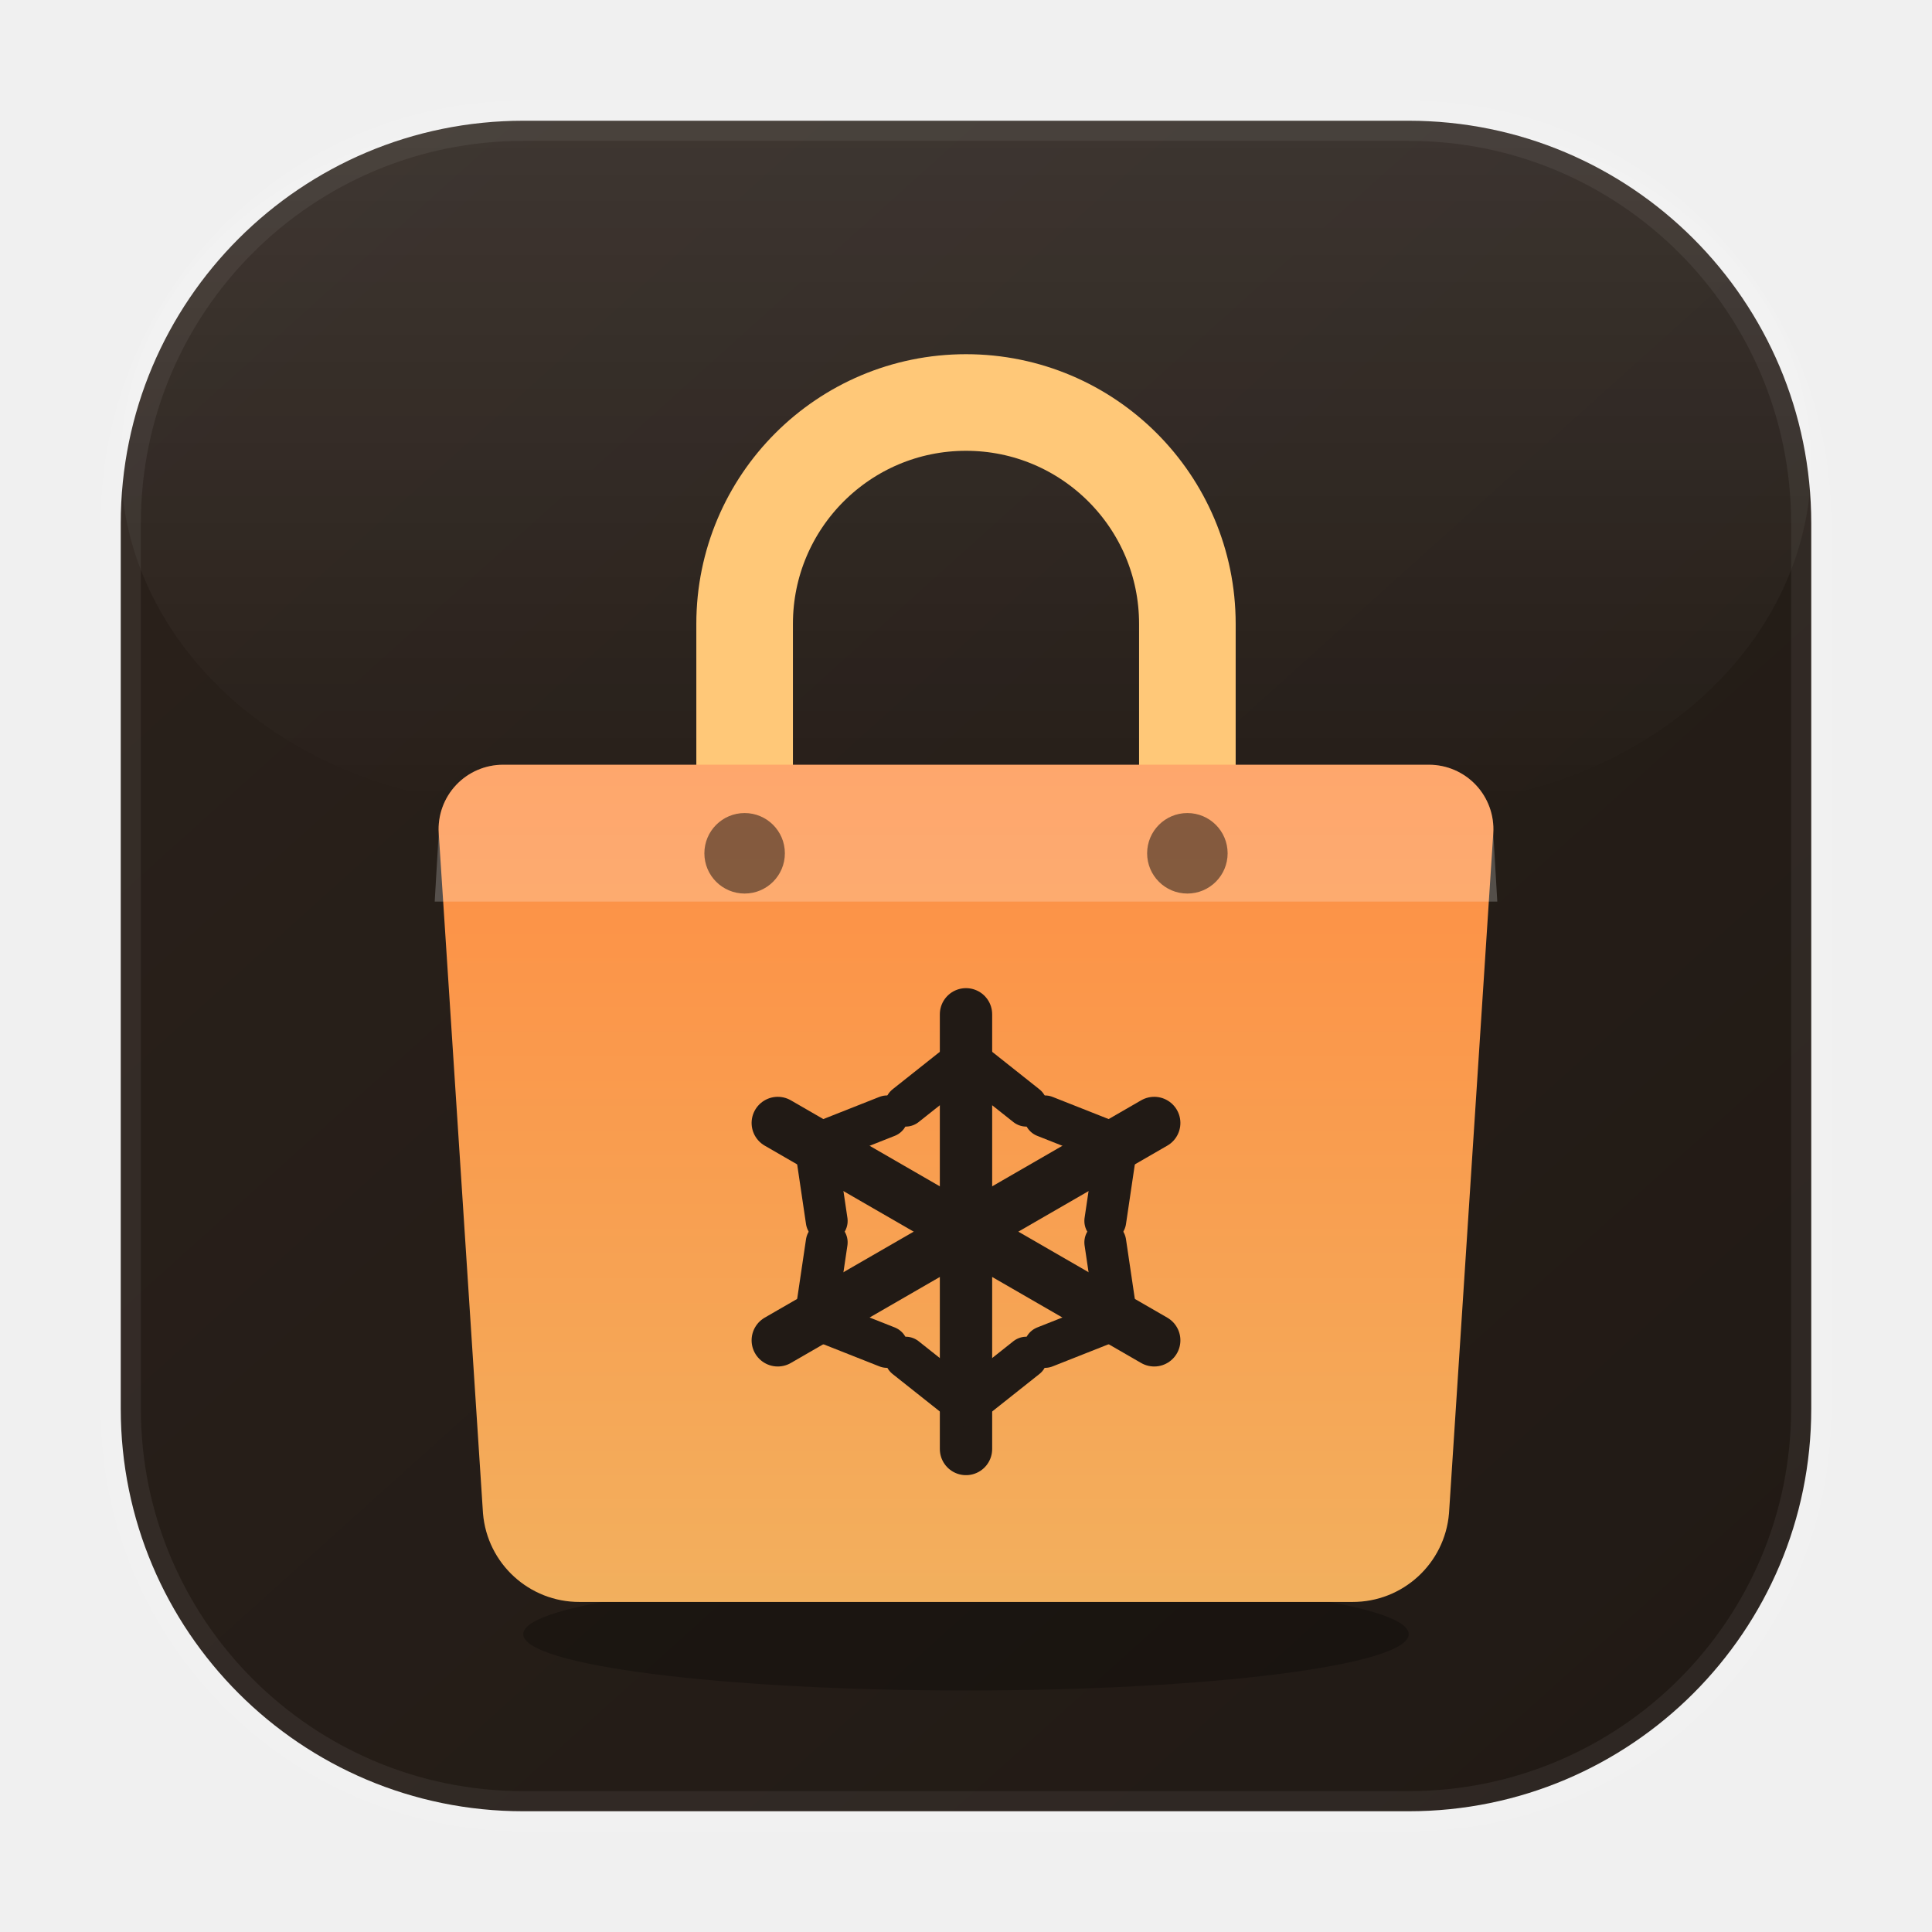
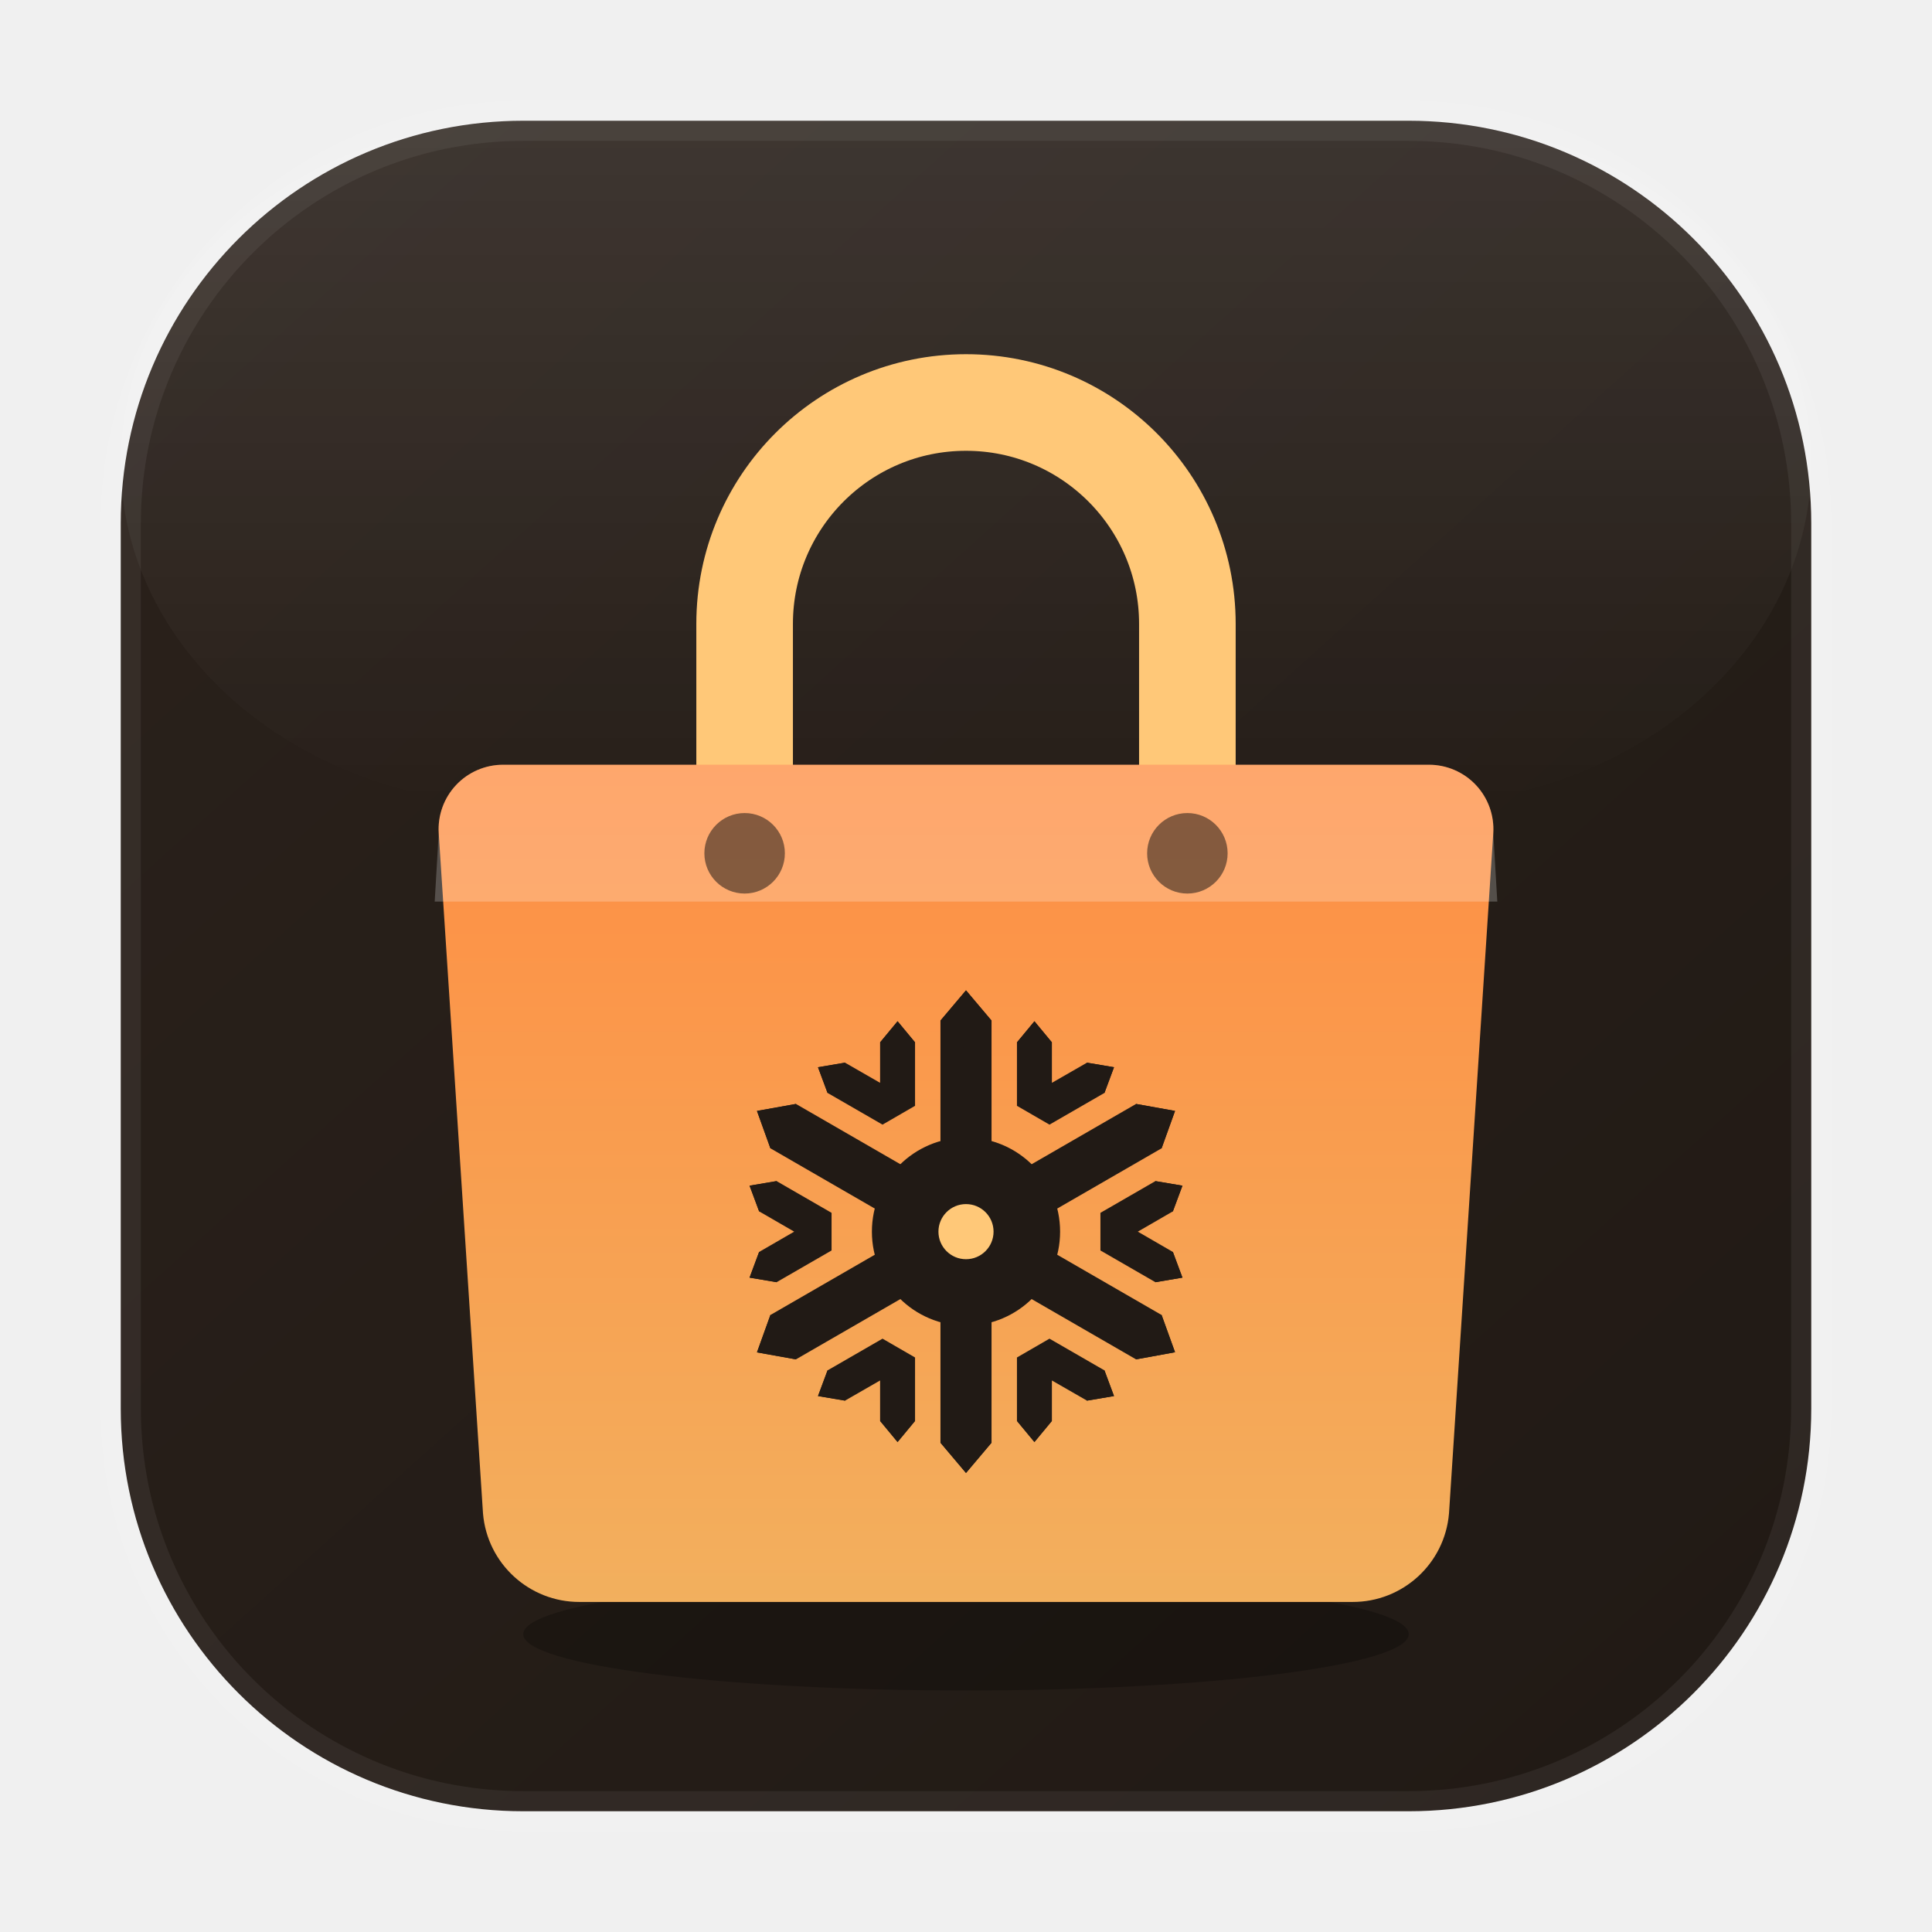
<svg xmlns="http://www.w3.org/2000/svg" viewBox="0 0 48 48" width="48" height="48">
  <defs>
    <linearGradient id="bg" x1="6" y1="4" x2="42" y2="44" gradientUnits="userSpaceOnUse">
      <stop offset="0" stop-color="#2a211b" />
      <stop offset="1" stop-color="#211a15" />
    </linearGradient>
    <linearGradient id="sheen" x1="24" y1="3" x2="24" y2="20" gradientUnits="userSpaceOnUse">
      <stop offset="0" stop-color="#ffffff" stop-opacity="0.10" />
      <stop offset="1" stop-color="#ffffff" stop-opacity="0" />
    </linearGradient>
    <linearGradient id="bag" x1="0" y1="18" x2="0" y2="40" gradientUnits="userSpaceOnUse">
      <stop offset="0" stop-color="#ff8c42" />
      <stop offset="1" stop-color="#f2b05e" />
    </linearGradient>
  </defs>
  <rect x="3" y="3" width="42" height="42" rx="10" fill="url(#bg)" />
  <rect x="3" y="3" width="42" height="17" rx="10" fill="url(#sheen)" />
  <rect x="3" y="3" width="42" height="42" rx="10" fill="none" stroke="#ffffff" stroke-opacity="0.06" />
  <ellipse cx="24" cy="40.6" rx="11" ry="1.4" fill="#000" opacity="0.25" />
  <path d="M18.5 19 V15.5 a5.5 5.5 0 0 1 11 0 V19" fill="none" stroke="#ffc878" stroke-width="2.4" stroke-linecap="round" />
  <path d="M12.5 19 H35.5 a1.6 1.6 0 0 1 1.6 1.7 L36 37.6 a2.4 2.4 0 0 1 -2.4 2.2 H14.4 a2.4 2.4 0 0 1 -2.4 -2.2 L10.9 20.7 a1.6 1.6 0 0 1 1.6 -1.7 Z" fill="url(#bag)" />
  <path d="M12.5 19 H35.5 a1.6 1.6 0 0 1 1.6 1.7 L37.2 22.4 H10.8 L10.9 20.7 a1.6 1.6 0 0 1 1.6 -1.7 Z" fill="#fff" opacity="0.22" />
  <circle cx="18.5" cy="21.2" r="1" fill="#211a15" opacity="0.55" />
  <circle cx="29.5" cy="21.2" r="1" fill="#211a15" opacity="0.55" />
-   <g transform="translate(24 30.6)" stroke="#211a15" stroke-width="1.3" stroke-linecap="round" stroke-linejoin="round" fill="none">
-     <g transform="rotate(0)">
-       <line x1="0" y1="-5.4" x2="0" y2="5.4" />
-     </g>
-     <g transform="rotate(60)">
-       <line x1="0" y1="-5.4" x2="0" y2="5.4" />
-     </g>
-     <g transform="rotate(120)">
-       <line x1="0" y1="-5.4" x2="0" y2="5.4" />
-     </g>
-     <path transform="rotate(0)" d="M-1.5 -3.13 L0 -4.32 L1.5 -3.13" stroke-width="1.04" />
-     <path transform="rotate(60)" d="M-1.5 -3.13 L0 -4.32 L1.5 -3.13" stroke-width="1.04" />
-     <path transform="rotate(120)" d="M-1.5 -3.13 L0 -4.32 L1.5 -3.13" stroke-width="1.04" />
-     <path transform="rotate(180)" d="M-1.5 -3.13 L0 -4.32 L1.5 -3.13" stroke-width="1.04" />
-     <path transform="rotate(240)" d="M-1.5 -3.13 L0 -4.32 L1.5 -3.13" stroke-width="1.04" />
-     <path transform="rotate(300)" d="M-1.5 -3.13 L0 -4.32 L1.5 -3.13" stroke-width="1.04" />
+   <g transform="translate(24 30.6) scale(0.0334)">
+     <polygon fill="#211a15" points="0,-179.5 19,-157 19,-45 -19,-45 -19,-157" />
+     <polygon fill="#211a15" points="0,-179.5 -19,-157 0,-134.5" />
+     <polygon fill="#211a15" points="0,-179.5 19,-157 0,-134.5" />
+     <polygon fill="#211a15" points="155.5,-89.8 145.5,-62 48.5,-6 29.5,-39 126.5,-95" />
+     <polygon fill="#211a15" points="155.5,-89.8 126.5,-95 116.5,-67.3" />
+     <polygon fill="#211a15" points="155.5,-89.8 145.5,-62 116.5,-67.3" />
+     <polygon fill="#211a15" points="155.5,89.7 126.5,95 29.5,39 48.5,6 145.5,62" />
+     <polygon fill="#211a15" points="155.5,89.7 145.5,62 116.5,67.2" />
+     <polygon fill="#211a15" points="155.5,89.7 126.5,95 116.5,67.2" />
+     <polygon fill="#211a15" points="0,179.5 -19,157 -19,45 19,45 19,157" />
+     <polygon fill="#211a15" points="0,179.5 19,157 0,134.5" />
+     <polygon fill="#211a15" points="0,179.5 -19,157 0,134.5" />
+     <polygon fill="#211a15" points="-155.5,89.8 -145.5,62 -48.5,6 -29.5,39 -126.5,95" />
+     <polygon fill="#211a15" points="-155.5,89.8 -126.5,95 -116.5,67.3" />
+     <polygon fill="#211a15" points="-155.5,89.8 -145.5,62 -116.5,67.3" />
+     <polygon fill="#211a15" points="-155.5,-89.8 -126.5,-95 -29.5,-39 -48.5,-6 -145.5,-62" />
+     <polygon fill="#211a15" points="-155.5,-89.8 -145.5,-62 -116.5,-67.3" />
+     <polygon fill="#211a15" points="-155.5,-89.8 -126.5,-95 -116.5,-67.3" />
+     <polygon fill="#211a15" points="62.1,-79.6 103,-103.2 110.1,-122.3 90,-125.7 63.9,-110.7 63.9,-140.8 50.9,-156.5 37.9,-140.8 37.9,-93.6" />
+     <polygon fill="#211a15" points="110.1,-122.3 103,-103.2 82.9,-106.6 90,-125.7" />
+     <polygon fill="#211a15" points="50.9,-156.5 37.9,-140.8 50.9,-125.1 63.9,-140.8" />
+     <polygon fill="#211a15" points="100,14 140.9,37.6 161,34.2 153.9,15.1 127.8,-0 153.9,-15.1 161,-34.2 140.9,-37.6 100,-14" />
+     <polygon fill="#211a15" points="161,34.2 140.9,37.6 133.8,18.5 153.9,15.1" />
+     <polygon fill="#211a15" points="161,-34.2 140.9,-37.6 133.8,-18.5 153.9,-15.1" />
+     <polygon fill="#211a15" points="37.9,93.6 37.9,140.8 50.9,156.5 63.9,140.8 63.9,110.7 90,125.7 110.1,122.3 103,103.2 62.1,79.6" />
+     <polygon fill="#211a15" points="50.9,156.5 37.9,140.8 50.9,125.1 63.9,140.8" />
+     <polygon fill="#211a15" points="110.1,122.3 103,103.2 82.9,106.6 90,125.7" />
+     <polygon fill="#211a15" points="-62.1,79.6 -103,103.2 -110.1,122.3 -90,125.7 -63.9,110.7 -63.9,140.8 -50.9,156.5 -37.9,140.8 -37.9,93.6" />
+     <polygon fill="#211a15" points="-110.1,122.3 -103,103.2 -82.9,106.6 -90,125.7" />
+     <polygon fill="#211a15" points="-50.9,156.5 -37.9,140.8 -50.9,125.1 -63.9,140.8" />
+     <polygon fill="#211a15" points="-100,-14 -140.9,-37.6 -161,-34.2 -153.9,-15.1 -127.8,0 -153.9,15.1 -161,34.2 -140.9,37.6 -100,14" />
+     <polygon fill="#211a15" points="-161,-34.2 -140.9,-37.6 -133.8,-18.5 -153.9,-15.1" />
+     <polygon fill="#211a15" points="-161,34.2 -140.9,37.6 -133.8,18.5 -153.9,15.1" />
+     <polygon fill="#211a15" points="-37.9,-93.6 -37.9,-140.8 -50.9,-156.5 -63.9,-140.8 -63.9,-110.7 -90,-125.7 -110.1,-122.3 -103,-103.2 -62.1,-79.6" />
+     <polygon fill="#211a15" points="-50.9,-156.5 -37.9,-140.8 -50.9,-125.1 -63.9,-140.8" />
+     <polygon fill="#211a15" points="-110.1,-122.3 -103,-103.2 -82.9,-106.6 -90,-125.7" />
+     <circle r="70.0" fill="#211a15" />
+     <circle r="46.0" fill="#211a15" />
+     <circle r="20.5" fill="#ffc878" />
  </g>
</svg>
